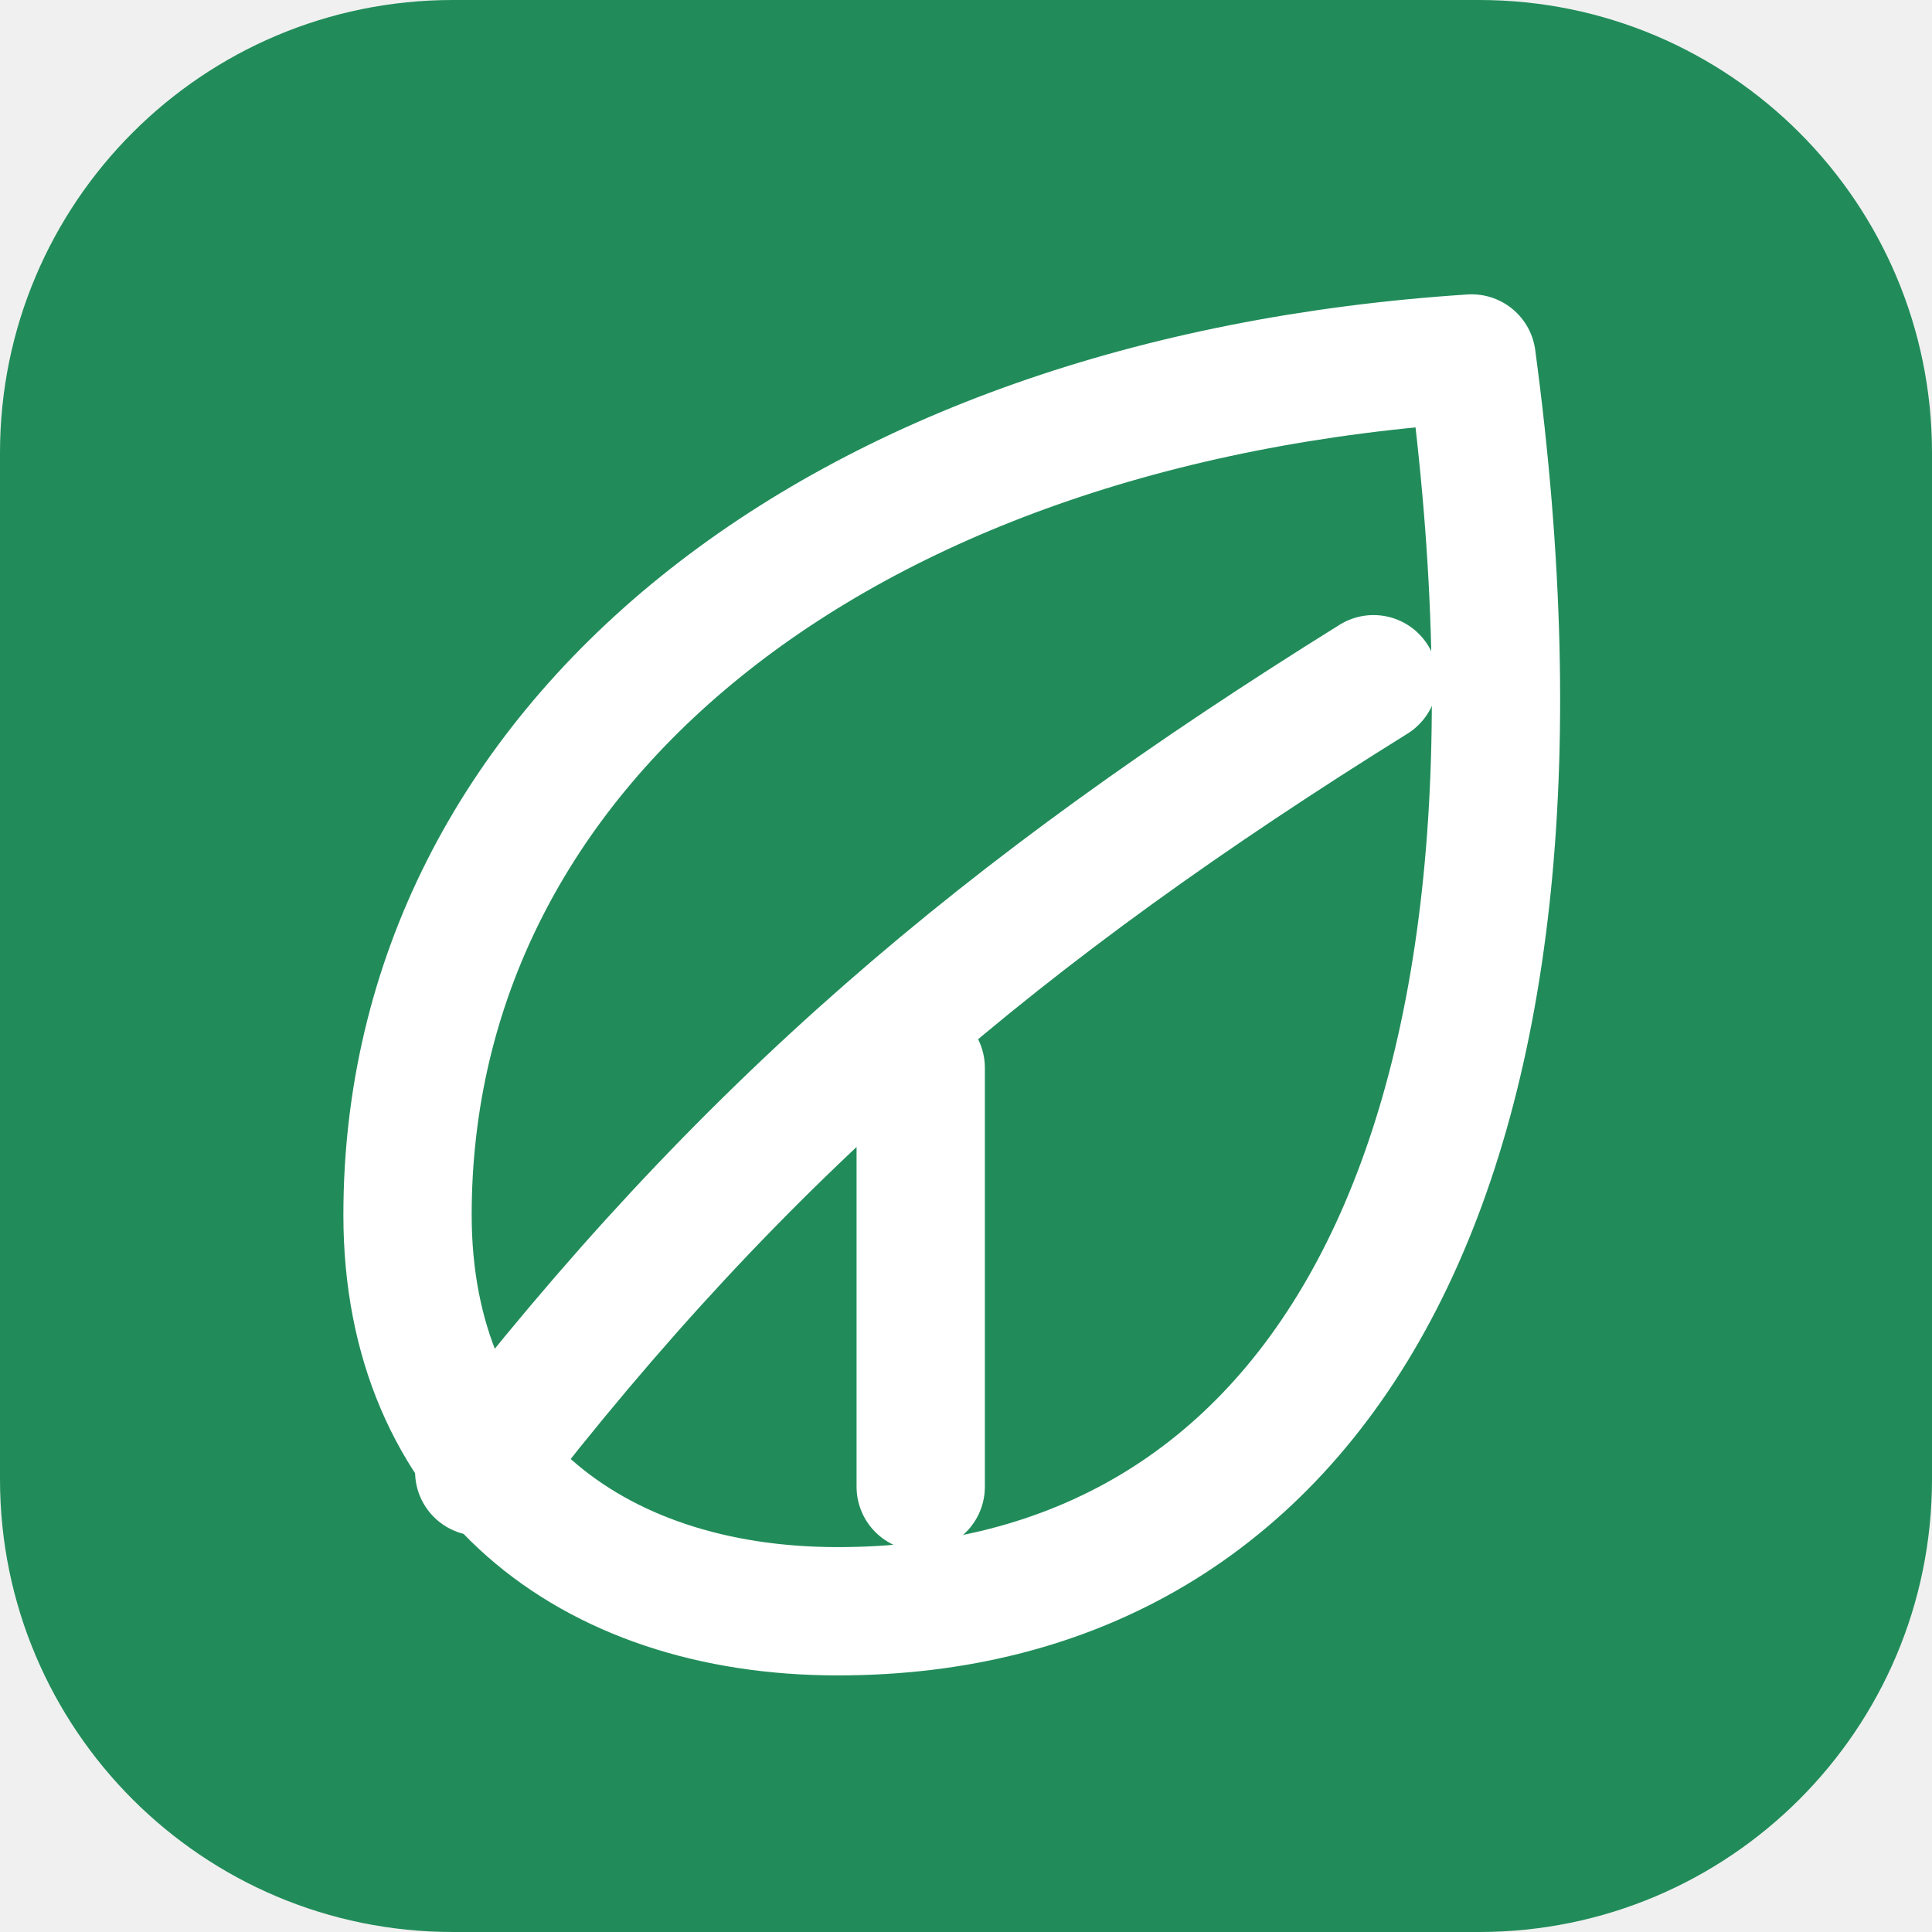
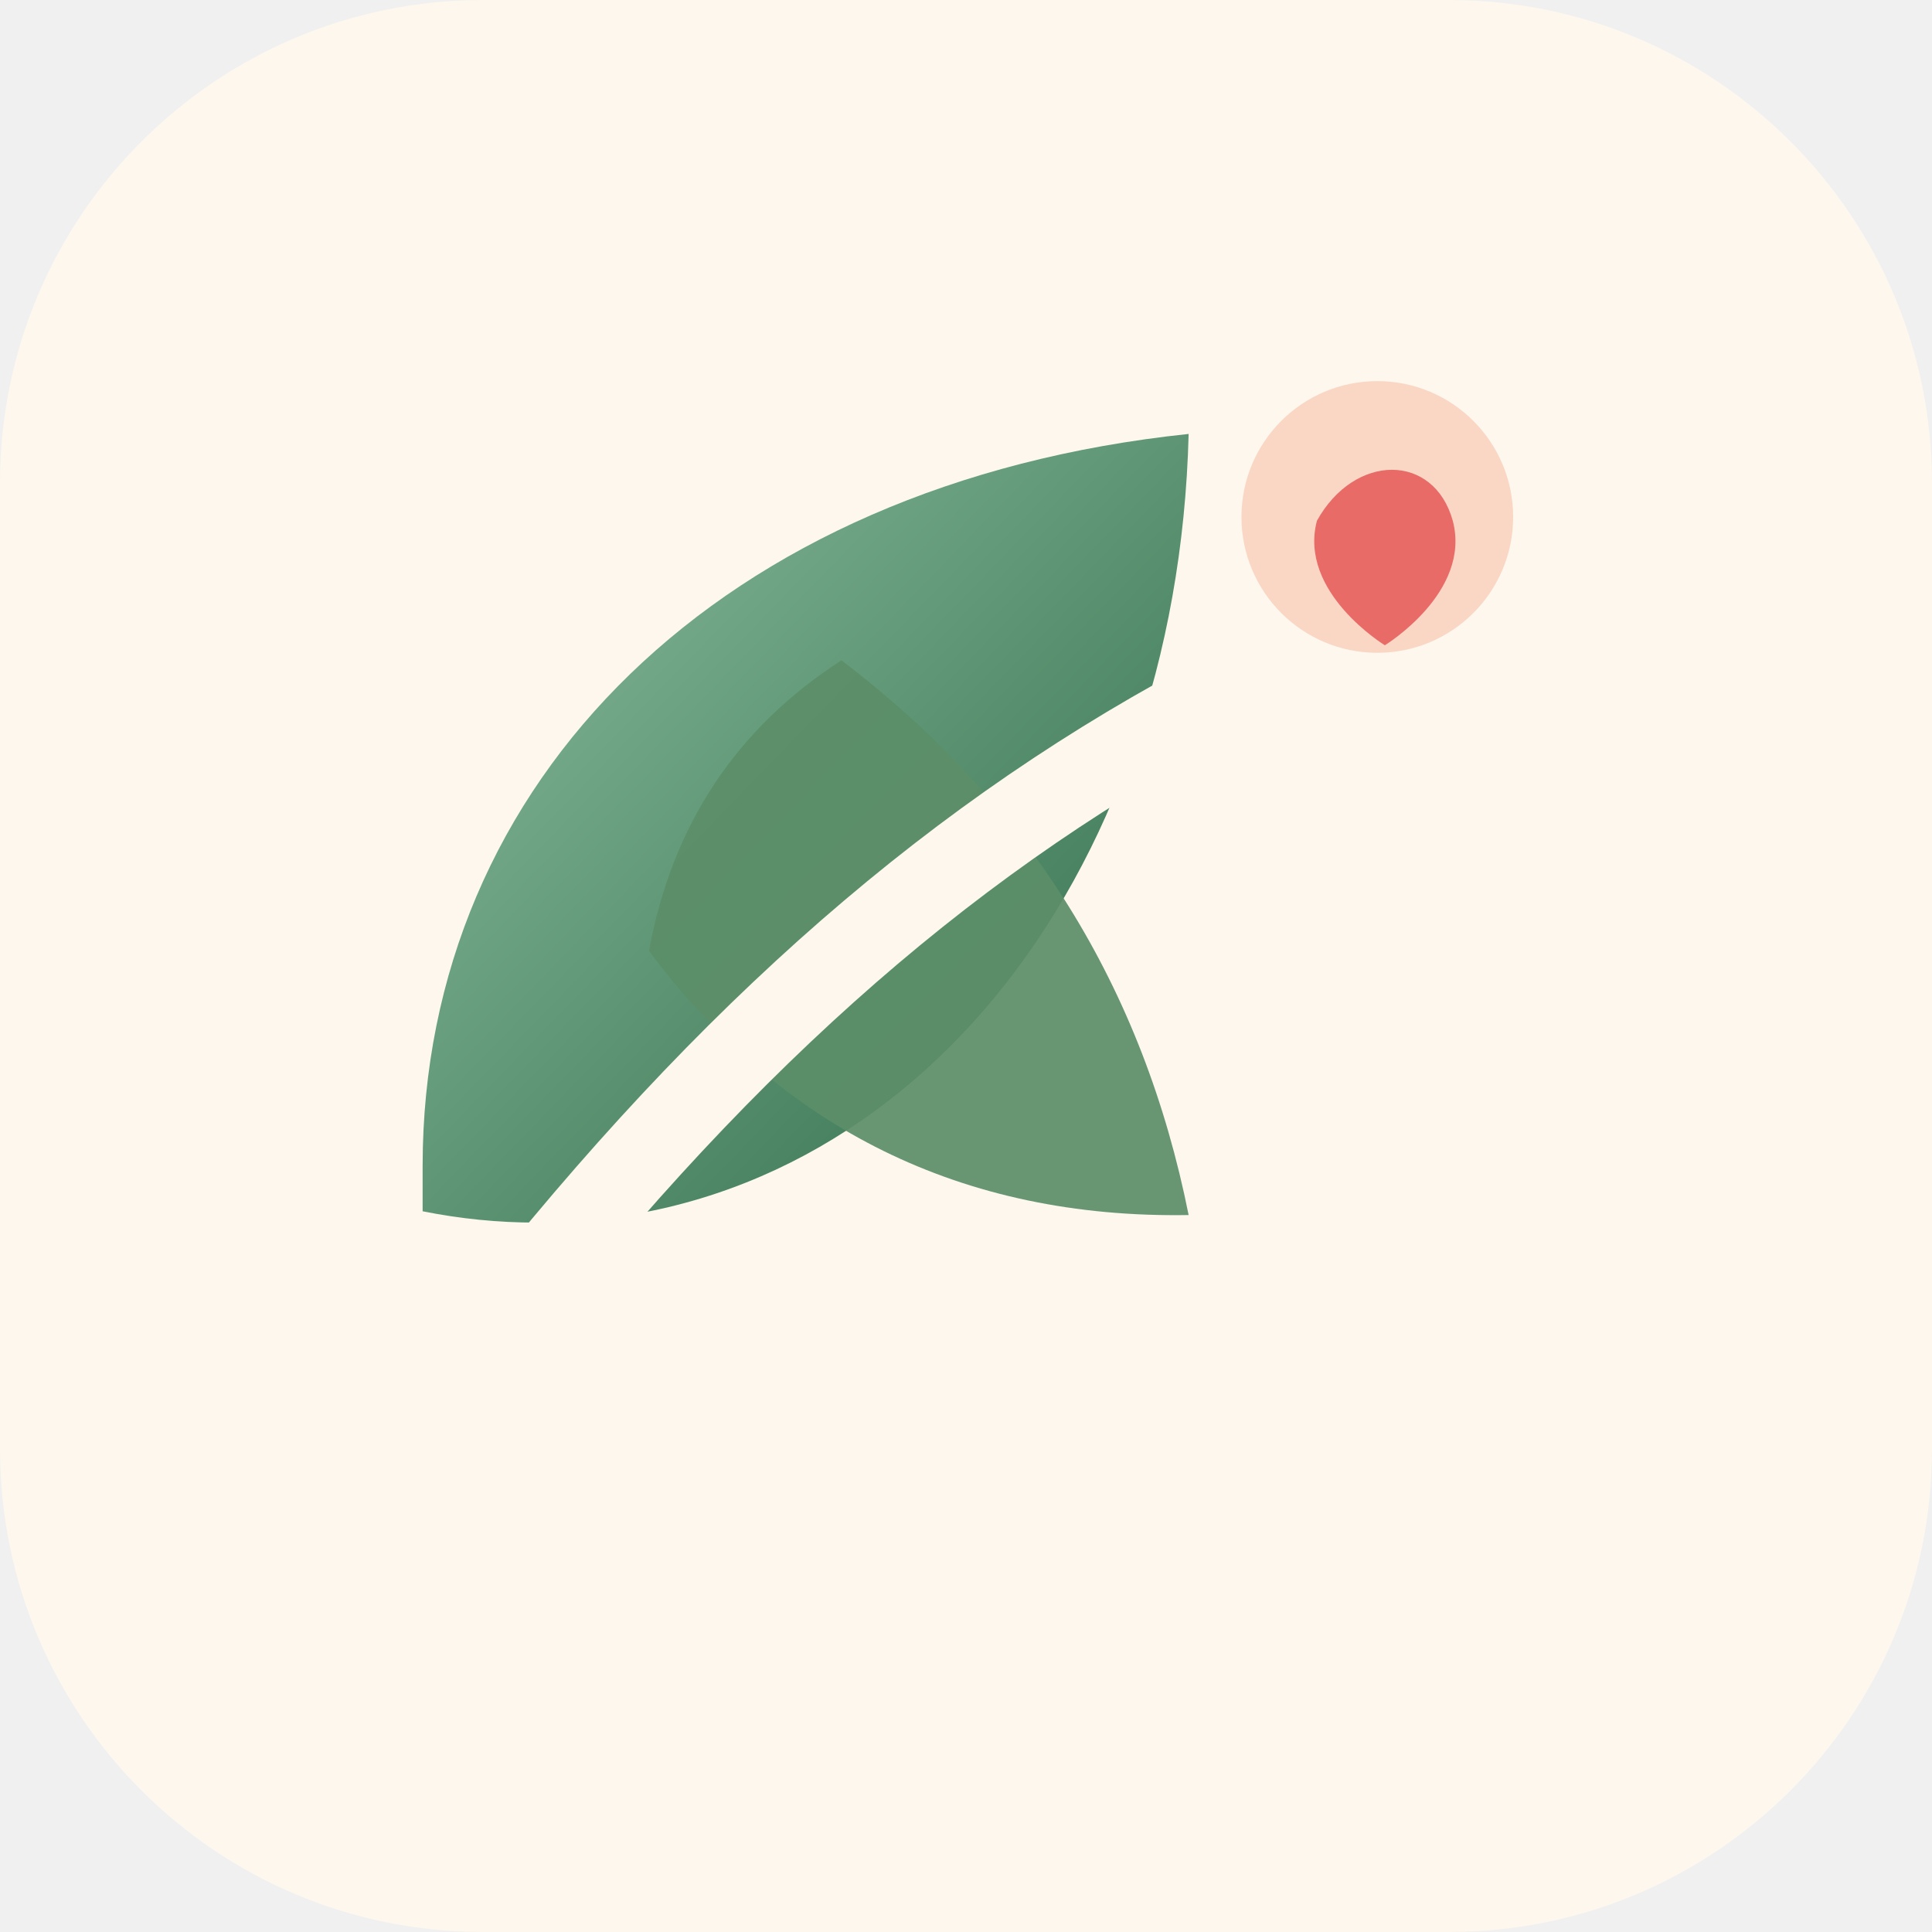
<svg xmlns="http://www.w3.org/2000/svg" viewBox="0 0 512 512">
-   <rect width="512" height="512" rx="120" fill="#218C5A" />
-   <path d="M390 95C221 106 108 198 108 322c0 67 48 105 114 105 126 0 197-116 168-332Z" fill="none" stroke="#fff" stroke-width="34" stroke-linejoin="round" />
-   <path d="M127 390c70-91 139-149 237-210M244 283v111" fill="none" stroke="#fff" stroke-width="34" stroke-linecap="round" />
+   <defs>
+     <linearGradient id="g" x1="0" y1="0" x2="1" y2="1">
+       <stop stop-color="#8CBF9F" />
+       <stop offset="1" stop-color="#2F6B49" />
+     </linearGradient>
+   </defs>
+   <rect width="512" height="512" rx="128" fill="#FDF7ED" />
+   <path d="M112 309c0-102 79-181 203-194-3 119-76 209-173 209-10 0-20-1-30-3 0-4 0-8 0-12Z" fill="url(#g)" />
+   <path d="M223 175c50 38 80 87 92 147-60 1-108-23-143-70 6-33 23-59 51-77Z" fill="#5B8E68" opacity=".92" />
+   <path d="M138 344c61-76 122-128 194-164" fill="none" stroke="#FDF7ED" stroke-width="22" stroke-linecap="round" />
+   <circle cx="365" cy="137" r="36" fill="#FAD7C4" />
+   <path d="M349 138c10-18 31-18 36 0 5 19-18 33-18 33s-23-14-18-33Z" fill="#E86B68" />
</svg>
